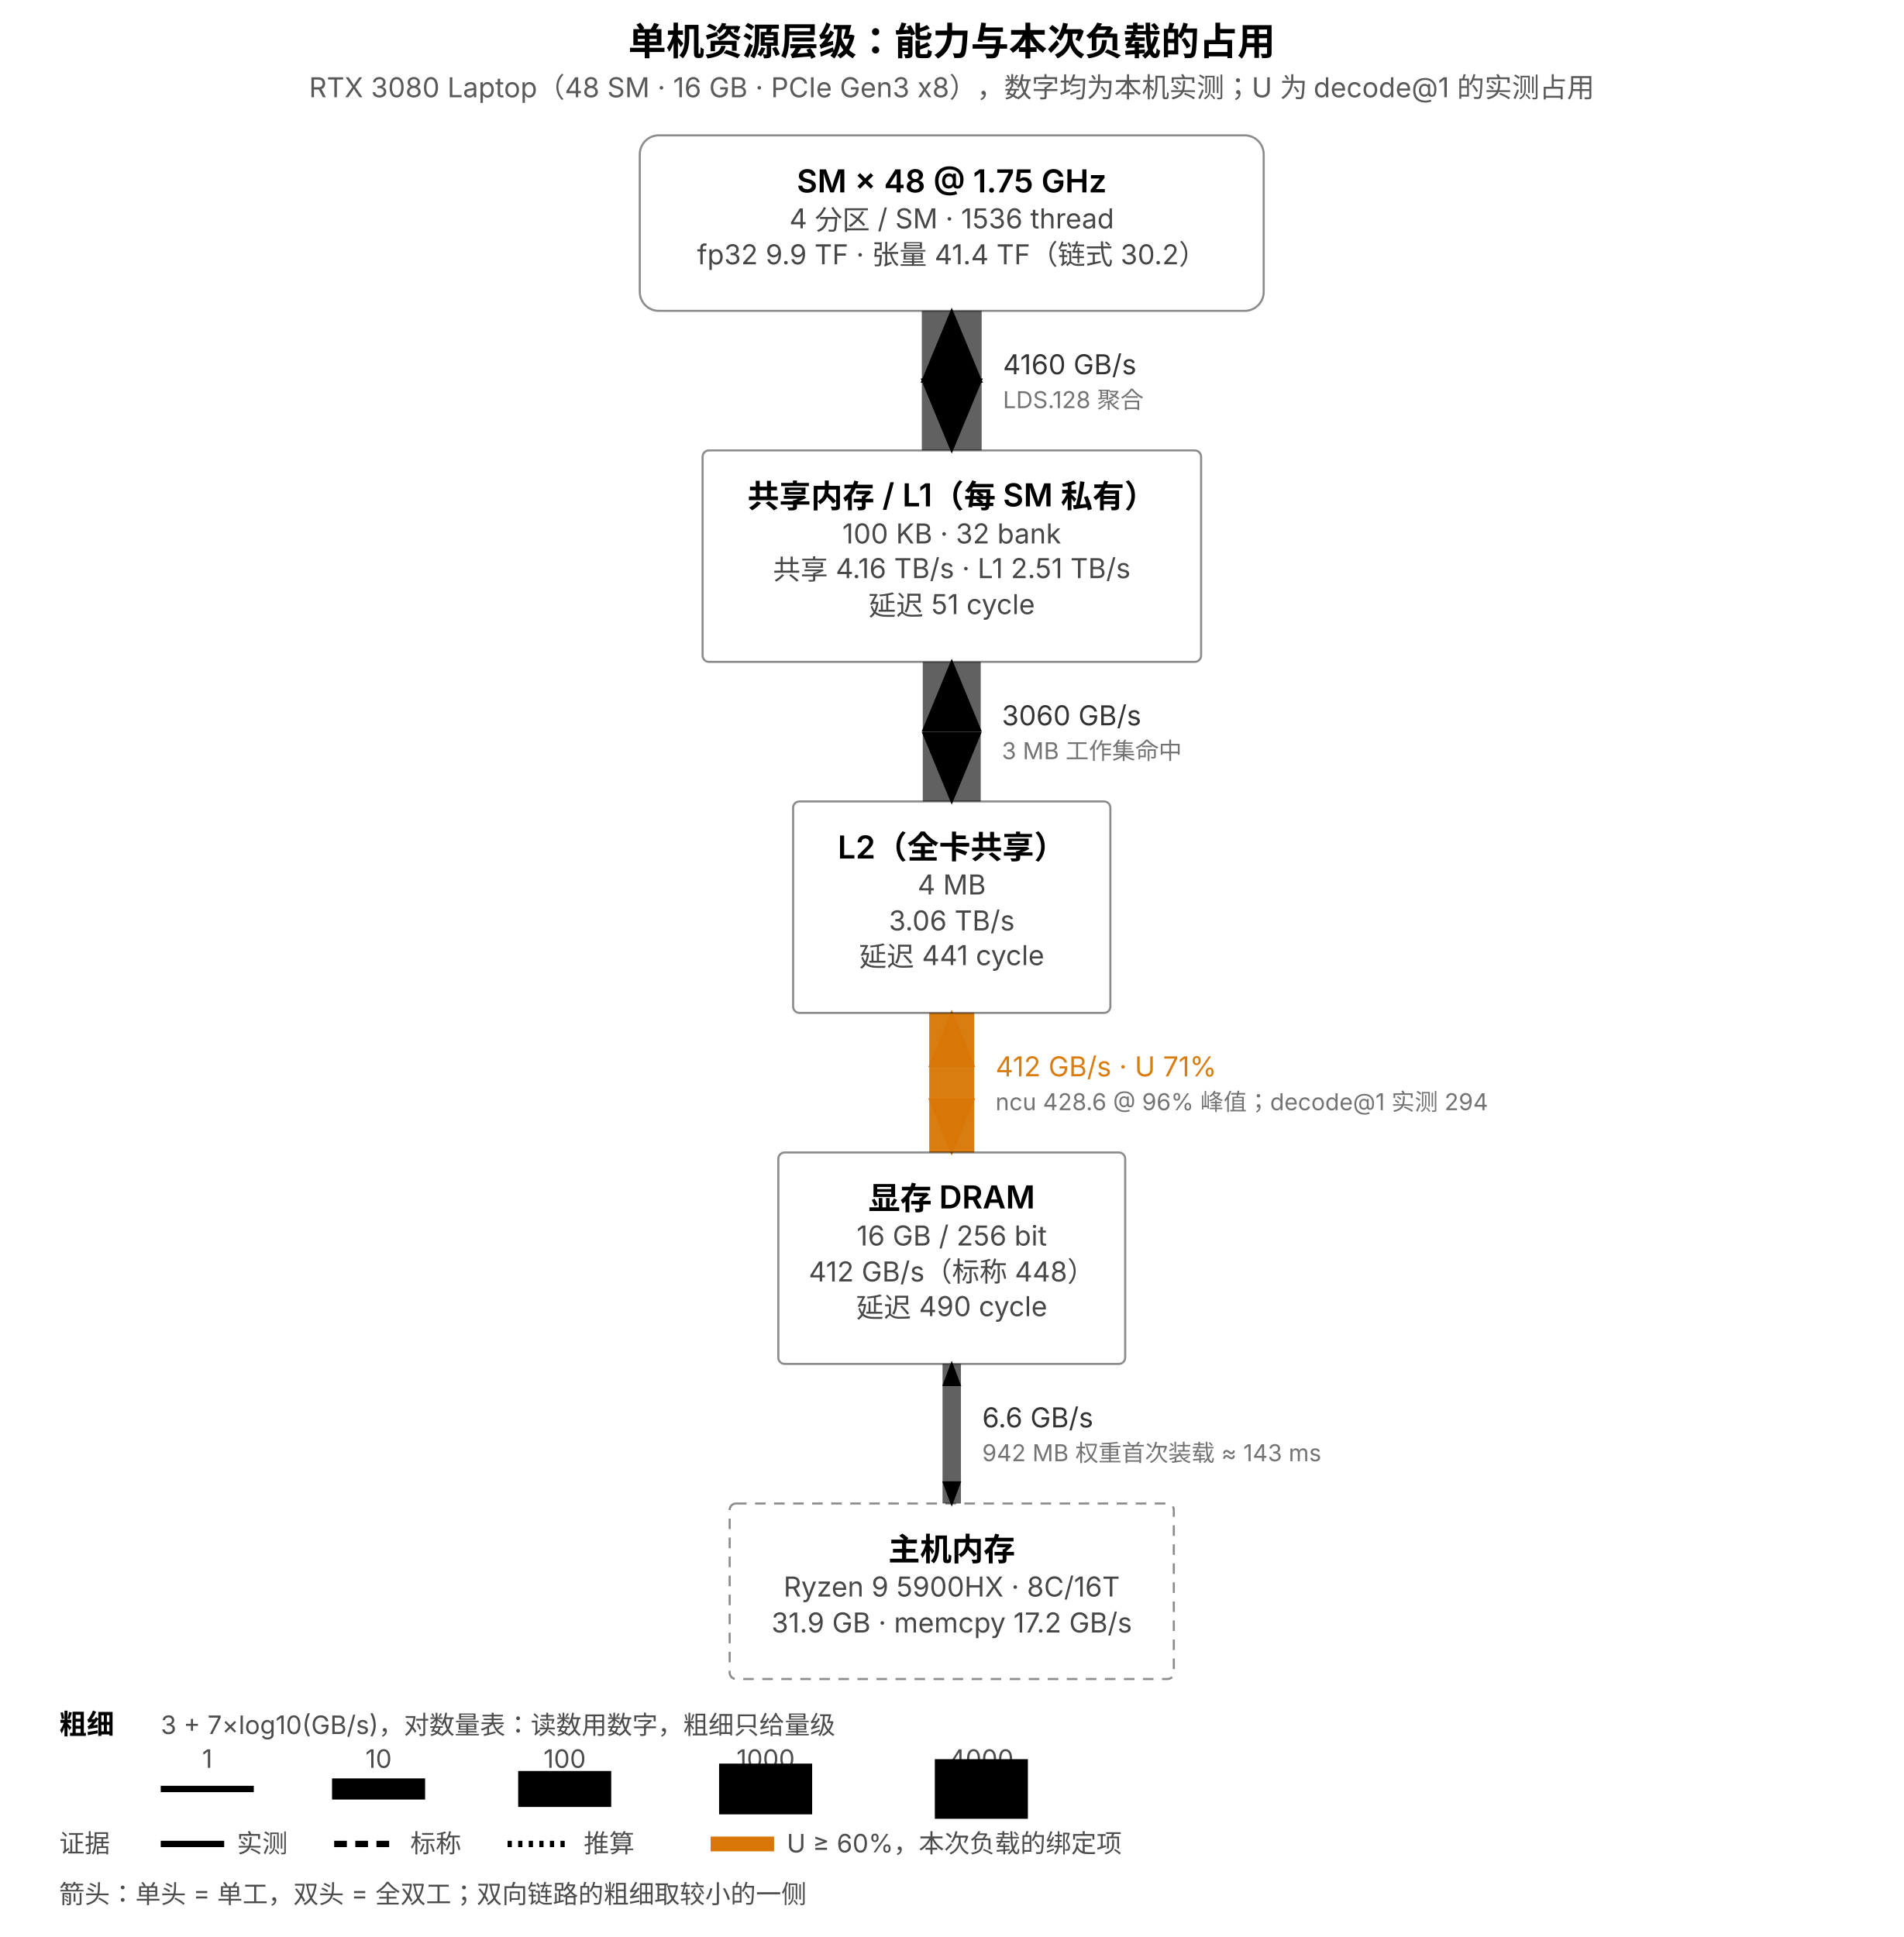
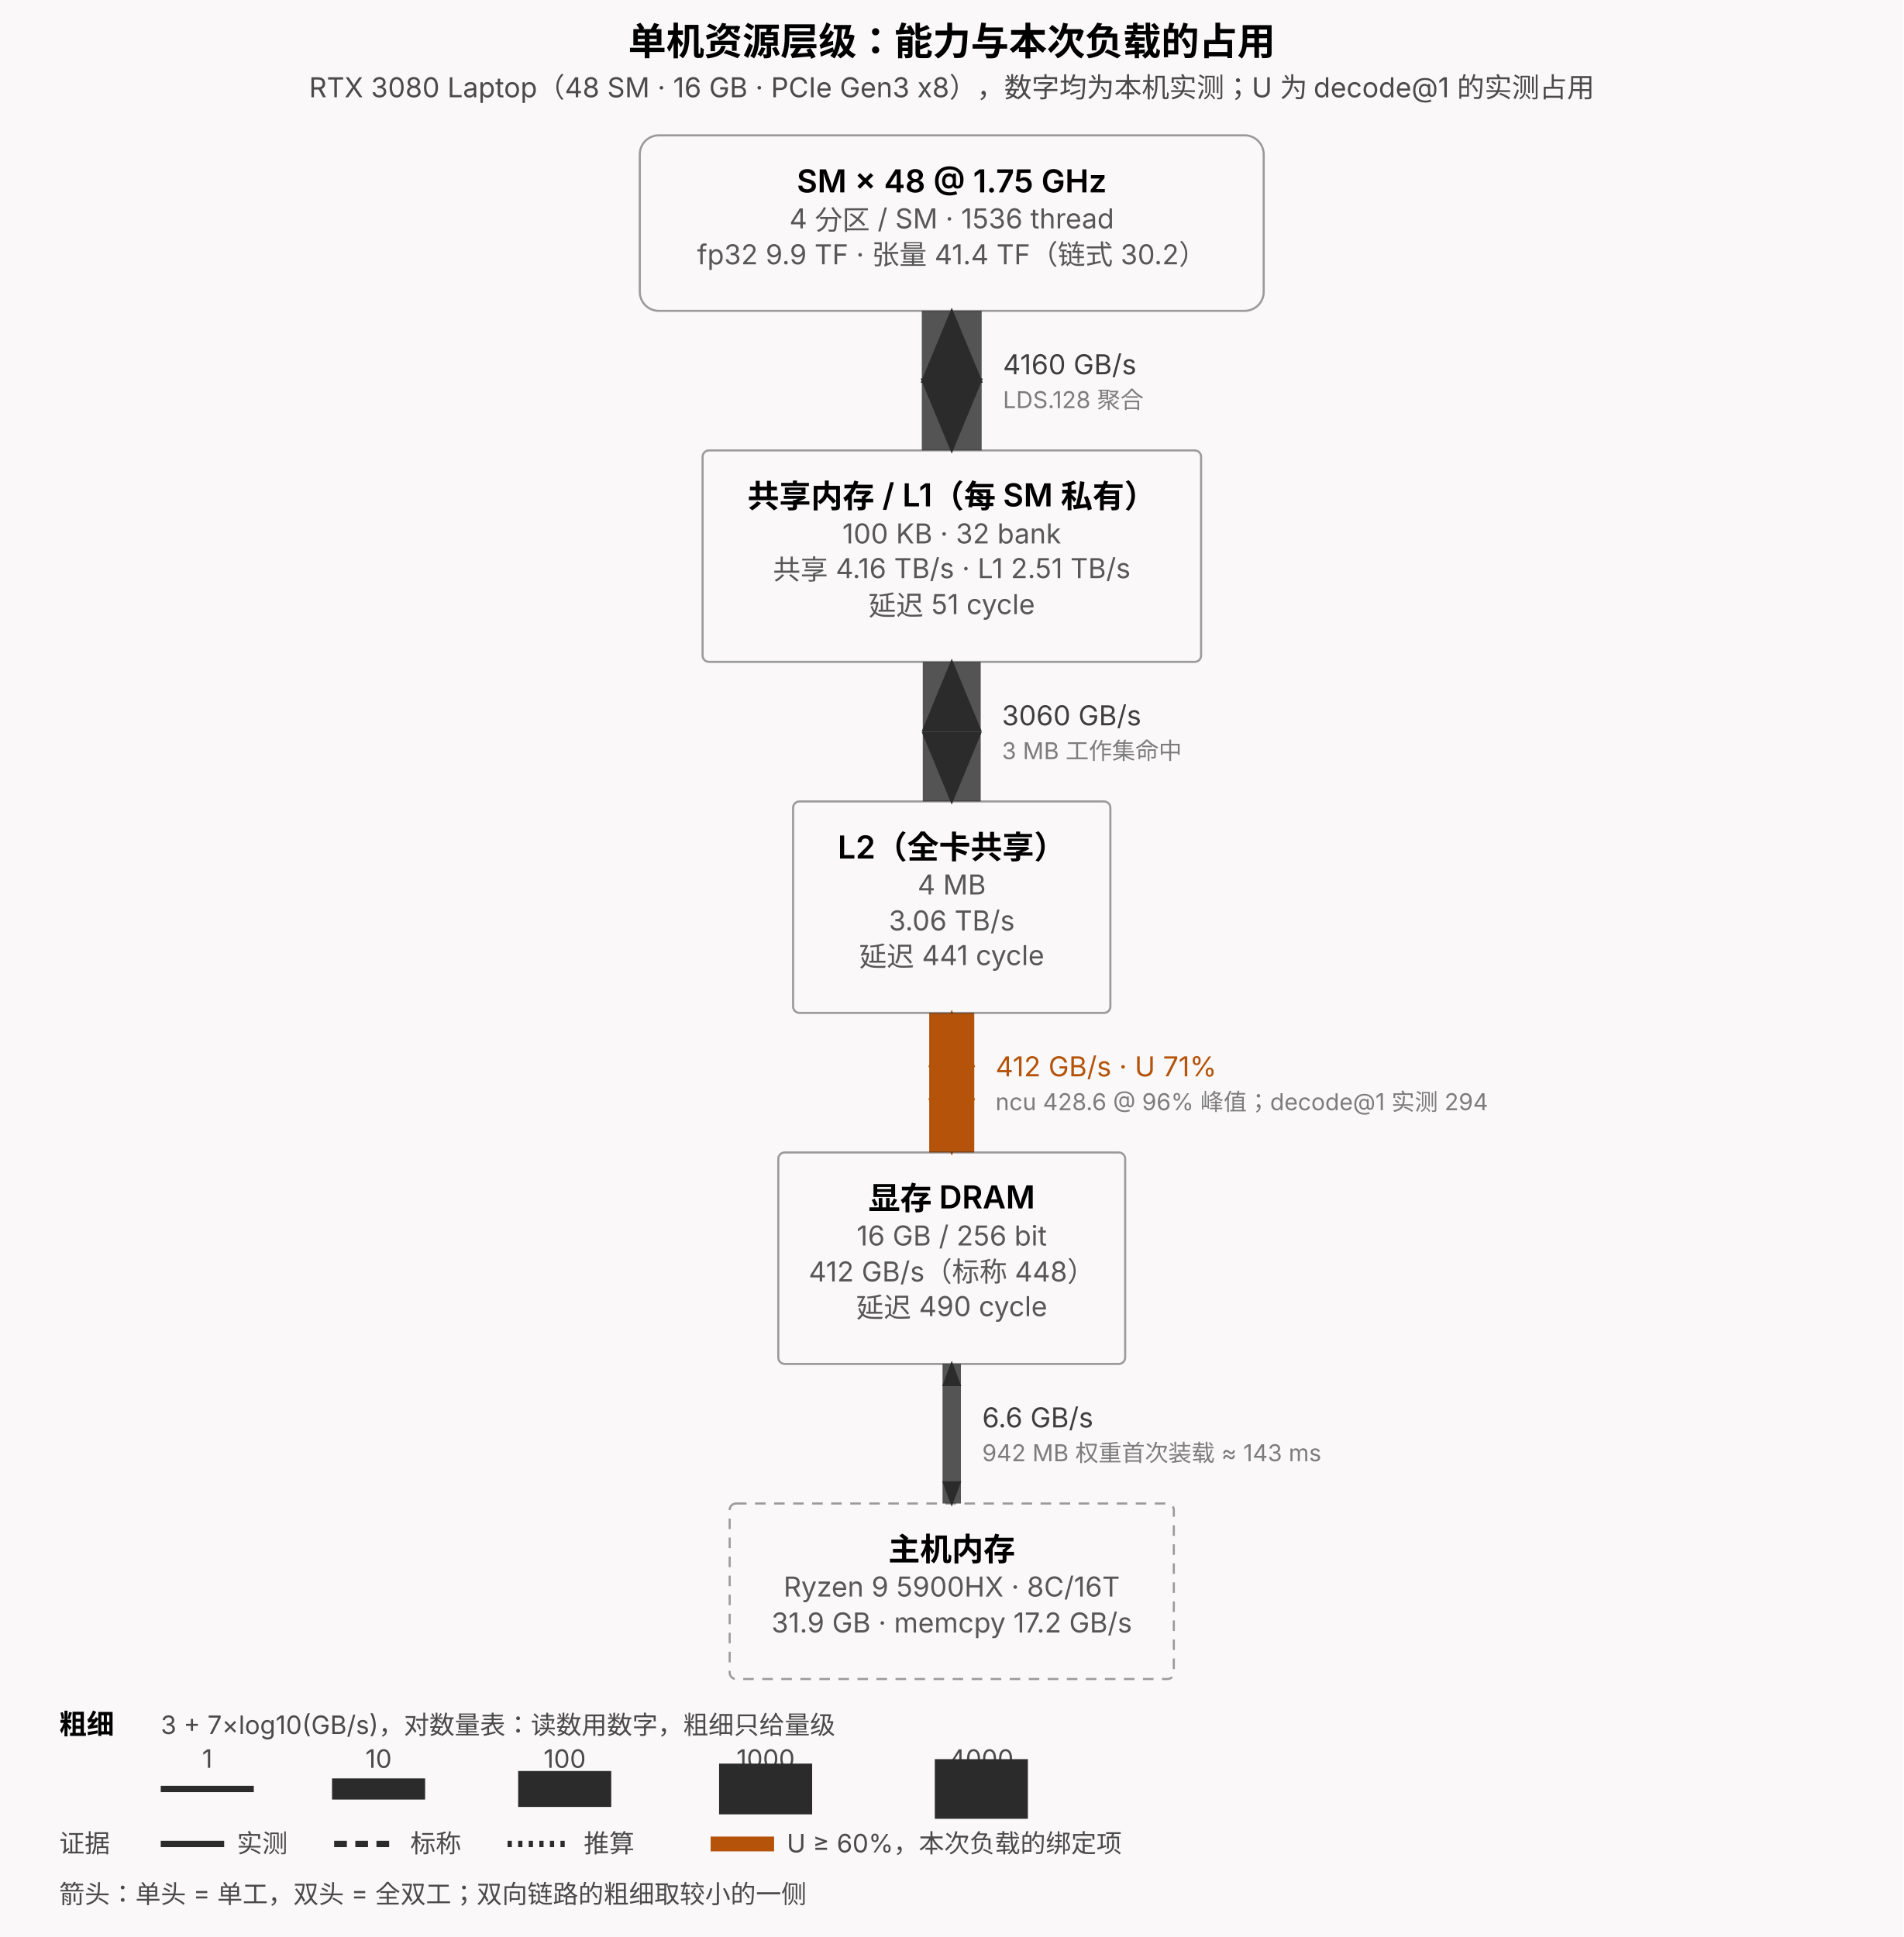
- <svg xmlns="http://www.w3.org/2000/svg" viewBox="0 0 900 916" width="900" height="916" font-family="system-ui, -apple-system, Segoe UI, sans-serif" color="currentColor">
+ <svg xmlns="http://www.w3.org/2000/svg" viewBox="0 0 900 916" width="900" height="916" font-family="system-ui, -apple-system, Segoe UI, sans-serif" color="#2b2b2b" role="img">
+   <rect width="900" height="916" fill="#faf8f8" />
  <text x="450.0" y="26" text-anchor="middle" font-size="18" font-weight="700">单机资源层级：能力与本次负载的占用</text>
-   <text x="450.0" y="46" text-anchor="middle" font-size="13" fill-opacity="0.65">RTX 3080 Laptop（48 SM · 16 GB · PCIe Gen3 x8），数字均为本机实测；U 为 decode@1 的实测占用</text>
-   <path d="M450.0,147.0 L450.0,213.0" stroke="currentColor" stroke-opacity="0.62" stroke-width="28.3" fill="none" />
-   <path d="M450.0,214.5 L435.3,179.0 L464.7,179.0 Z" fill="currentColor" />
-   <path d="M450.0,145.5 L464.7,181.0 L435.3,181.0 Z" fill="currentColor" />
-   <text x="474.2" y="177.0" font-size="13" fill="currentColor" fill-opacity="0.8">4160 GB/s</text>
-   <text x="474.2" y="193.0" font-size="11" fill="currentColor" fill-opacity="0.55">LDS.128 聚合</text>
-   <path d="M450.0,379.0 L450.0,313.0" stroke="currentColor" stroke-opacity="0.62" stroke-width="27.4" fill="none" />
-   <path d="M450.0,311.5 L464.2,345.9 L435.8,345.9 Z" fill="currentColor" />
-   <path d="M450.0,380.5 L435.8,346.1 L464.2,346.1 Z" fill="currentColor" />
-   <text x="473.7" y="343.0" font-size="13" fill="currentColor" fill-opacity="0.8">3060 GB/s</text>
-   <text x="473.7" y="359.0" font-size="11" fill="currentColor" fill-opacity="0.55">3 MB 工作集命中</text>
-   <path d="M450.0,545.0 L450.0,479.0" stroke="#d97706" stroke-opacity="0.95" stroke-width="21.3" fill="none" />
-   <path d="M450.0,477.5 L461.1,504.6 L438.9,504.6 Z" fill="#d97706" />
-   <path d="M450.0,546.5 L438.9,519.4 L461.1,519.4 Z" fill="#d97706" />
-   <text x="470.7" y="509.0" font-size="13" fill="#d97706" fill-opacity="0.95">412 GB/s · U 71%</text>
-   <text x="470.7" y="525.0" font-size="11" fill="currentColor" fill-opacity="0.55">ncu 428.6 @ 96% 峰值；decode@1 实测 294</text>
-   <path d="M450.0,645.0 L450.0,711.0" stroke="currentColor" stroke-opacity="0.62" stroke-width="8.7" fill="none" />
-   <path d="M450.0,712.5 L445.5,700.5 L454.5,700.5 Z" fill="currentColor" />
-   <path d="M450.0,643.5 L454.5,655.5 L445.5,655.5 Z" fill="currentColor" />
-   <text x="464.4" y="675.0" font-size="13" fill="currentColor" fill-opacity="0.8">6.6 GB/s</text>
-   <text x="464.4" y="691.0" font-size="11" fill="currentColor" fill-opacity="0.55">942 MB 权重首次装载 ≈ 143 ms</text>
-   <rect x="302.5" y="64.0" width="295.0" height="83.0" rx="9" fill="none" stroke="currentColor" stroke-opacity="0.45" />
+   <text x="450.0" y="46" text-anchor="middle" font-size="13" fill-opacity="0.7">RTX 3080 Laptop（48 SM · 16 GB · PCIe Gen3 x8），数字均为本机实测；U 为 decode@1 的实测占用</text>
+   <path d="M450.0,147.0 L450.0,213.0" stroke="#2b2b2b" stroke-opacity="0.8" stroke-width="28.3" fill="none" />
+   <path d="M450.0,214.5 L435.3,179.0 L464.7,179.0 Z" fill="#2b2b2b" />
+   <path d="M450.0,145.5 L464.7,181.0 L435.3,181.0 Z" fill="#2b2b2b" />
+   <text x="474.2" y="177.0" font-size="13" fill="#2b2b2b" fill-opacity="0.9">4160 GB/s</text>
+   <text x="474.2" y="193.0" font-size="11" fill="#2b2b2b" fill-opacity="0.6">LDS.128 聚合</text>
+   <path d="M450.0,379.0 L450.0,313.0" stroke="#2b2b2b" stroke-opacity="0.8" stroke-width="27.4" fill="none" />
+   <path d="M450.0,311.5 L464.2,345.9 L435.8,345.9 Z" fill="#2b2b2b" />
+   <path d="M450.0,380.5 L435.8,346.1 L464.2,346.1 Z" fill="#2b2b2b" />
+   <text x="473.7" y="343.0" font-size="13" fill="#2b2b2b" fill-opacity="0.9">3060 GB/s</text>
+   <text x="473.7" y="359.0" font-size="11" fill="#2b2b2b" fill-opacity="0.6">3 MB 工作集命中</text>
+   <path d="M450.0,545.0 L450.0,479.0" stroke="#b45309" stroke-opacity="1" stroke-width="21.3" fill="none" />
+   <path d="M450.0,477.5 L461.1,504.6 L438.9,504.6 Z" fill="#b45309" />
+   <path d="M450.0,546.5 L438.9,519.4 L461.1,519.4 Z" fill="#b45309" />
+   <text x="470.7" y="509.0" font-size="13" fill="#b45309" fill-opacity="1">412 GB/s · U 71%</text>
+   <text x="470.7" y="525.0" font-size="11" fill="#2b2b2b" fill-opacity="0.6">ncu 428.6 @ 96% 峰值；decode@1 实测 294</text>
+   <path d="M450.0,645.0 L450.0,711.0" stroke="#2b2b2b" stroke-opacity="0.8" stroke-width="8.7" fill="none" />
+   <path d="M450.0,712.5 L445.5,700.5 L454.5,700.5 Z" fill="#2b2b2b" />
+   <path d="M450.0,643.5 L454.5,655.5 L445.5,655.5 Z" fill="#2b2b2b" />
+   <text x="464.4" y="675.0" font-size="13" fill="#2b2b2b" fill-opacity="0.9">6.6 GB/s</text>
+   <text x="464.4" y="691.0" font-size="11" fill="#2b2b2b" fill-opacity="0.6">942 MB 权重首次装载 ≈ 143 ms</text>
+   <rect x="302.5" y="64.0" width="295.0" height="83.0" rx="9" fill="none" stroke="#2b2b2b" stroke-opacity="0.45" />
  <text x="450.0" y="91.0" text-anchor="middle" font-size="15" font-weight="600">SM × 48 @ 1.75 GHz</text>
-   <text x="450.0" y="108.0" text-anchor="middle" font-size="13" fill="currentColor" fill-opacity="0.72">4 分区 / SM · 1536 thread</text>
-   <text x="450.0" y="125.0" text-anchor="middle" font-size="13" fill="currentColor" fill-opacity="0.72">fp32 9.9 TF · 张量 41.4 TF（链式 30.2）</text>
-   <rect x="332.2" y="213.0" width="235.7" height="100.0" rx="3" fill="none" stroke="currentColor" stroke-opacity="0.45" />
+   <text x="450.0" y="108.0" text-anchor="middle" font-size="13" fill="#2b2b2b" fill-opacity="0.78">4 分区 / SM · 1536 thread</text>
+   <text x="450.0" y="125.0" text-anchor="middle" font-size="13" fill="#2b2b2b" fill-opacity="0.78">fp32 9.9 TF · 张量 41.4 TF（链式 30.2）</text>
+   <rect x="332.2" y="213.0" width="235.7" height="100.0" rx="3" fill="none" stroke="#2b2b2b" stroke-opacity="0.45" />
  <text x="450.0" y="240.0" text-anchor="middle" font-size="15" font-weight="600">共享内存 / L1（每 SM 私有）</text>
-   <text x="450.0" y="257.0" text-anchor="middle" font-size="13" fill="currentColor" fill-opacity="0.72">100 KB · 32 bank</text>
-   <text x="450.0" y="274.0" text-anchor="middle" font-size="13" fill="currentColor" fill-opacity="0.72">共享 4.16 TB/s · L1 2.51 TB/s</text>
-   <text x="450.0" y="291.0" text-anchor="middle" font-size="13" fill="currentColor" fill-opacity="0.72">延迟 51 cycle</text>
-   <rect x="375.0" y="379.0" width="150.0" height="100.0" rx="3" fill="none" stroke="currentColor" stroke-opacity="0.45" />
+   <text x="450.0" y="257.0" text-anchor="middle" font-size="13" fill="#2b2b2b" fill-opacity="0.78">100 KB · 32 bank</text>
+   <text x="450.0" y="274.0" text-anchor="middle" font-size="13" fill="#2b2b2b" fill-opacity="0.78">共享 4.16 TB/s · L1 2.51 TB/s</text>
+   <text x="450.0" y="291.0" text-anchor="middle" font-size="13" fill="#2b2b2b" fill-opacity="0.78">延迟 51 cycle</text>
+   <rect x="375.0" y="379.0" width="150.0" height="100.0" rx="3" fill="none" stroke="#2b2b2b" stroke-opacity="0.45" />
  <text x="450.0" y="406.0" text-anchor="middle" font-size="15" font-weight="600">L2（全卡共享）</text>
-   <text x="450.0" y="423.0" text-anchor="middle" font-size="13" fill="currentColor" fill-opacity="0.72">4 MB</text>
-   <text x="450.0" y="440.0" text-anchor="middle" font-size="13" fill="currentColor" fill-opacity="0.72">3.06 TB/s</text>
-   <text x="450.0" y="457.0" text-anchor="middle" font-size="13" fill="currentColor" fill-opacity="0.72">延迟 441 cycle</text>
-   <rect x="368.0" y="545.0" width="164.0" height="100.0" rx="3" fill="none" stroke="currentColor" stroke-opacity="0.45" />
+   <text x="450.0" y="423.0" text-anchor="middle" font-size="13" fill="#2b2b2b" fill-opacity="0.78">4 MB</text>
+   <text x="450.0" y="440.0" text-anchor="middle" font-size="13" fill="#2b2b2b" fill-opacity="0.78">3.06 TB/s</text>
+   <text x="450.0" y="457.0" text-anchor="middle" font-size="13" fill="#2b2b2b" fill-opacity="0.78">延迟 441 cycle</text>
+   <rect x="368.0" y="545.0" width="164.0" height="100.0" rx="3" fill="none" stroke="#2b2b2b" stroke-opacity="0.45" />
  <text x="450.0" y="572.0" text-anchor="middle" font-size="15" font-weight="600">显存 DRAM</text>
-   <text x="450.0" y="589.0" text-anchor="middle" font-size="13" fill="currentColor" fill-opacity="0.72">16 GB / 256 bit</text>
-   <text x="450.0" y="606.0" text-anchor="middle" font-size="13" fill="currentColor" fill-opacity="0.72">412 GB/s（标称 448）</text>
-   <text x="450.0" y="623.0" text-anchor="middle" font-size="13" fill="currentColor" fill-opacity="0.72">延迟 490 cycle</text>
-   <rect x="345.0" y="711.0" width="210.0" height="83.0" rx="3" fill="none" stroke="currentColor" stroke-opacity="0.45" stroke-dasharray="5 4" />
+   <text x="450.0" y="589.0" text-anchor="middle" font-size="13" fill="#2b2b2b" fill-opacity="0.78">16 GB / 256 bit</text>
+   <text x="450.0" y="606.0" text-anchor="middle" font-size="13" fill="#2b2b2b" fill-opacity="0.78">412 GB/s（标称 448）</text>
+   <text x="450.0" y="623.0" text-anchor="middle" font-size="13" fill="#2b2b2b" fill-opacity="0.78">延迟 490 cycle</text>
+   <rect x="345.0" y="711.0" width="210.0" height="83.0" rx="3" fill="none" stroke="#2b2b2b" stroke-opacity="0.45" stroke-dasharray="5 4" />
  <text x="450.0" y="738.0" text-anchor="middle" font-size="15" font-weight="600">主机内存</text>
-   <text x="450.0" y="755.0" text-anchor="middle" font-size="13" fill="currentColor" fill-opacity="0.72">Ryzen 9 5900HX · 8C/16T</text>
-   <text x="450.0" y="772.0" text-anchor="middle" font-size="13" fill="currentColor" fill-opacity="0.72">31.9 GB · memcpy 17.2 GB/s</text>
+   <text x="450.0" y="755.0" text-anchor="middle" font-size="13" fill="#2b2b2b" fill-opacity="0.78">Ryzen 9 5900HX · 8C/16T</text>
+   <text x="450.0" y="772.0" text-anchor="middle" font-size="13" fill="#2b2b2b" fill-opacity="0.78">31.9 GB · memcpy 17.2 GB/s</text>
  <text x="28" y="820.0" font-size="13" font-weight="600">粗细</text>
  <text x="76" y="820.0" font-size="12" fill-opacity="0.7">3 + 7×log10(GB/s)，对数量表：读数用数字，粗细只给量级</text>
  <text x="98.0" y="836.0" text-anchor="middle" font-size="12" fill-opacity="0.7">1</text>
-   <line x1="76.0" y1="846.0" x2="120.0" y2="846.0" stroke="currentColor" stroke-width="3.0" />
+   <line x1="76.0" y1="846.0" x2="120.0" y2="846.0" stroke="#2b2b2b" stroke-width="3.0" />
  <text x="179.0" y="836.0" text-anchor="middle" font-size="12" fill-opacity="0.7">10</text>
-   <line x1="157.0" y1="846.0" x2="201.0" y2="846.0" stroke="currentColor" stroke-width="10.0" />
+   <line x1="157.0" y1="846.0" x2="201.0" y2="846.0" stroke="#2b2b2b" stroke-width="10.0" />
  <text x="267.0" y="836.0" text-anchor="middle" font-size="12" fill-opacity="0.7">100</text>
-   <line x1="245.0" y1="846.0" x2="289.0" y2="846.0" stroke="currentColor" stroke-width="17.0" />
+   <line x1="245.0" y1="846.0" x2="289.0" y2="846.0" stroke="#2b2b2b" stroke-width="17.0" />
  <text x="362.0" y="836.0" text-anchor="middle" font-size="12" fill-opacity="0.7">1000</text>
-   <line x1="340.0" y1="846.0" x2="384.0" y2="846.0" stroke="currentColor" stroke-width="24.0" />
+   <line x1="340.0" y1="846.0" x2="384.0" y2="846.0" stroke="#2b2b2b" stroke-width="24.0" />
  <text x="464.0" y="836.0" text-anchor="middle" font-size="12" fill-opacity="0.7">4000</text>
-   <line x1="442.0" y1="846.0" x2="486.0" y2="846.0" stroke="currentColor" stroke-width="28.2" />
+   <line x1="442.0" y1="846.0" x2="486.0" y2="846.0" stroke="#2b2b2b" stroke-width="28.2" />
  <text x="28" y="876.0" font-size="12" fill-opacity="0.7">证据</text>
-   <line x1="76" y1="872.0" x2="106" y2="872.0" stroke="currentColor" stroke-width="3" stroke-dasharray="" />
+   <line x1="76" y1="872.0" x2="106" y2="872.0" stroke="#2b2b2b" stroke-width="3" stroke-dasharray="" />
  <text x="112" y="876.0" font-size="12" fill-opacity="0.7">实测</text>
-   <line x1="158.0" y1="872.0" x2="188.0" y2="872.0" stroke="currentColor" stroke-width="3" stroke-dasharray="6 4" />
+   <line x1="158.0" y1="872.0" x2="188.0" y2="872.0" stroke="#2b2b2b" stroke-width="3" stroke-dasharray="6 4" />
  <text x="194.0" y="876.0" font-size="12" fill-opacity="0.7">标称</text>
-   <line x1="240.0" y1="872.0" x2="270.0" y2="872.0" stroke="currentColor" stroke-width="3" stroke-dasharray="2 3" />
+   <line x1="240.0" y1="872.0" x2="270.0" y2="872.0" stroke="#2b2b2b" stroke-width="3" stroke-dasharray="2 3" />
  <text x="276.0" y="876.0" font-size="12" fill-opacity="0.7">推算</text>
-   <line x1="336.0" y1="872.0" x2="366.0" y2="872.0" stroke="#d97706" stroke-width="7" />
+   <line x1="336.0" y1="872.0" x2="366.0" y2="872.0" stroke="#b45309" stroke-width="7" />
  <text x="372.0" y="876.0" font-size="12" fill-opacity="0.7">U ≥ 60%，本次负载的绑定项</text>
  <text x="28" y="900.0" font-size="12" fill-opacity="0.7">箭头：单头 = 单工，双头 = 全双工；双向链路的粗细取较小的一侧</text>
</svg>
